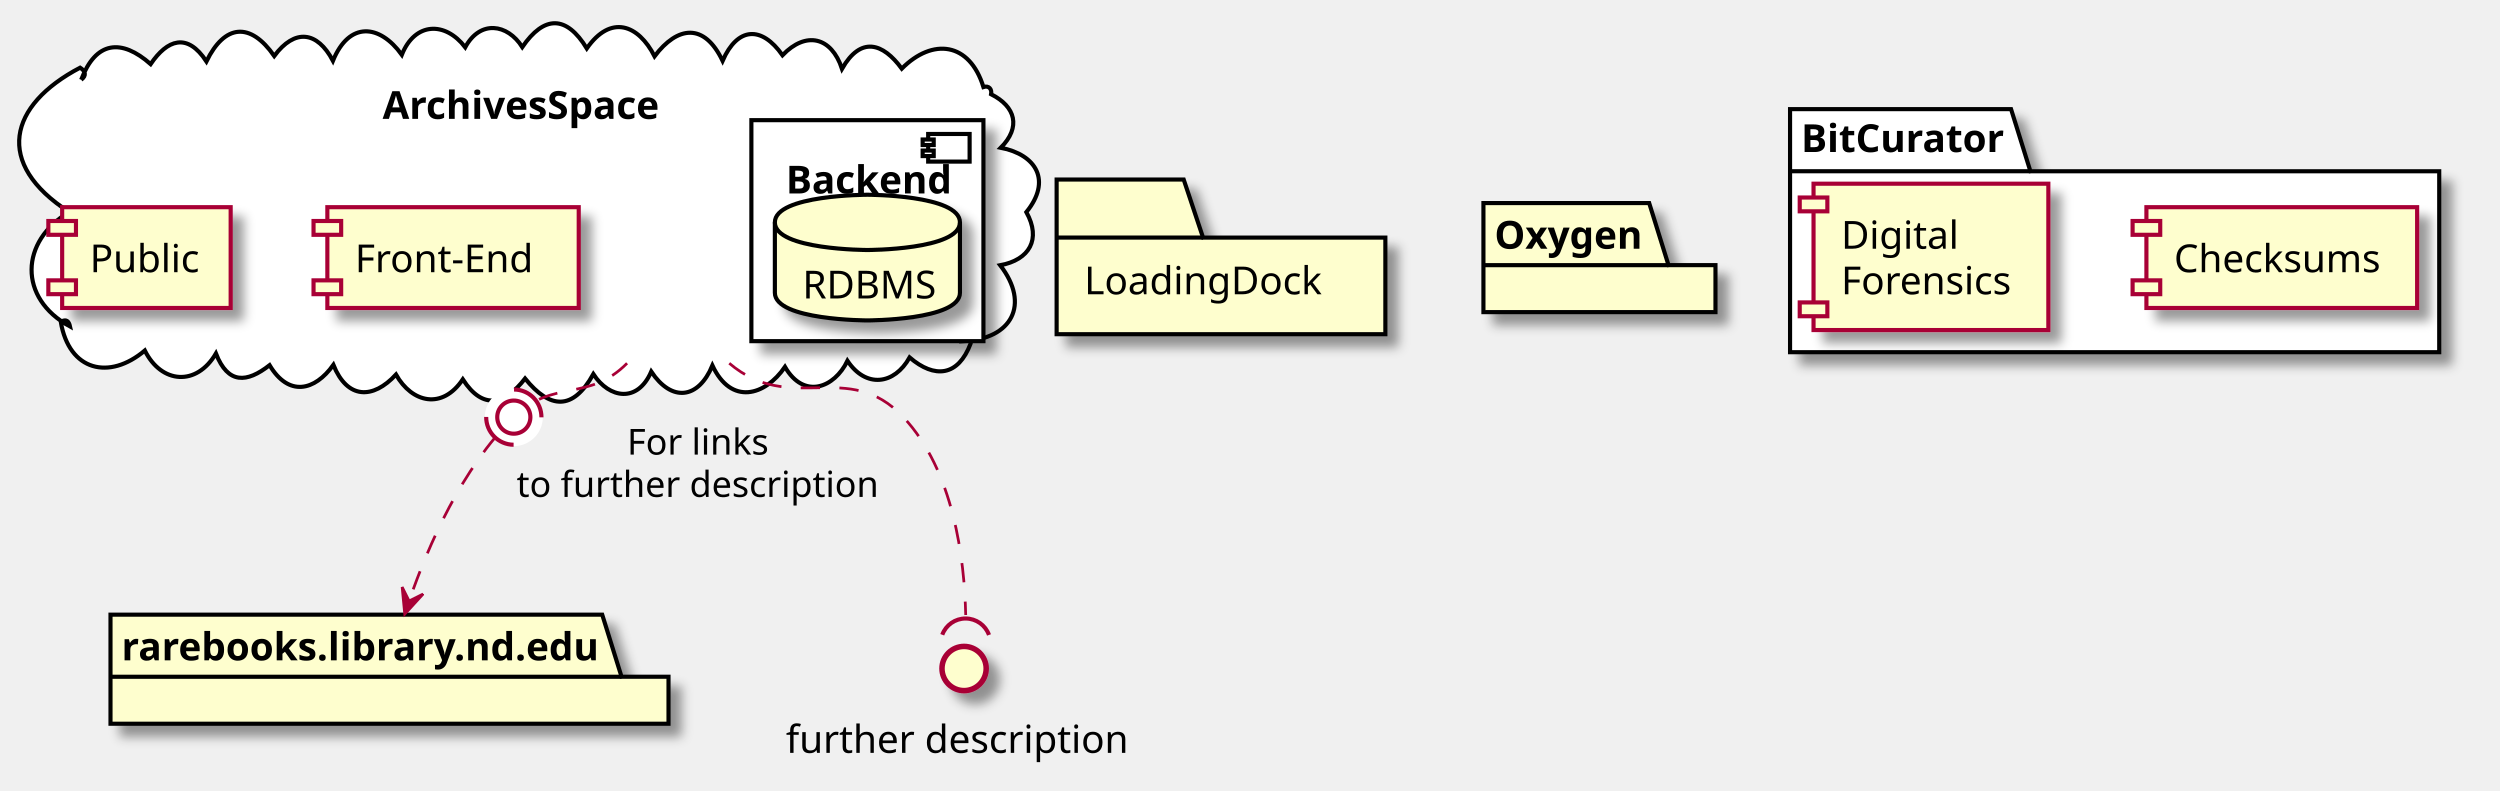
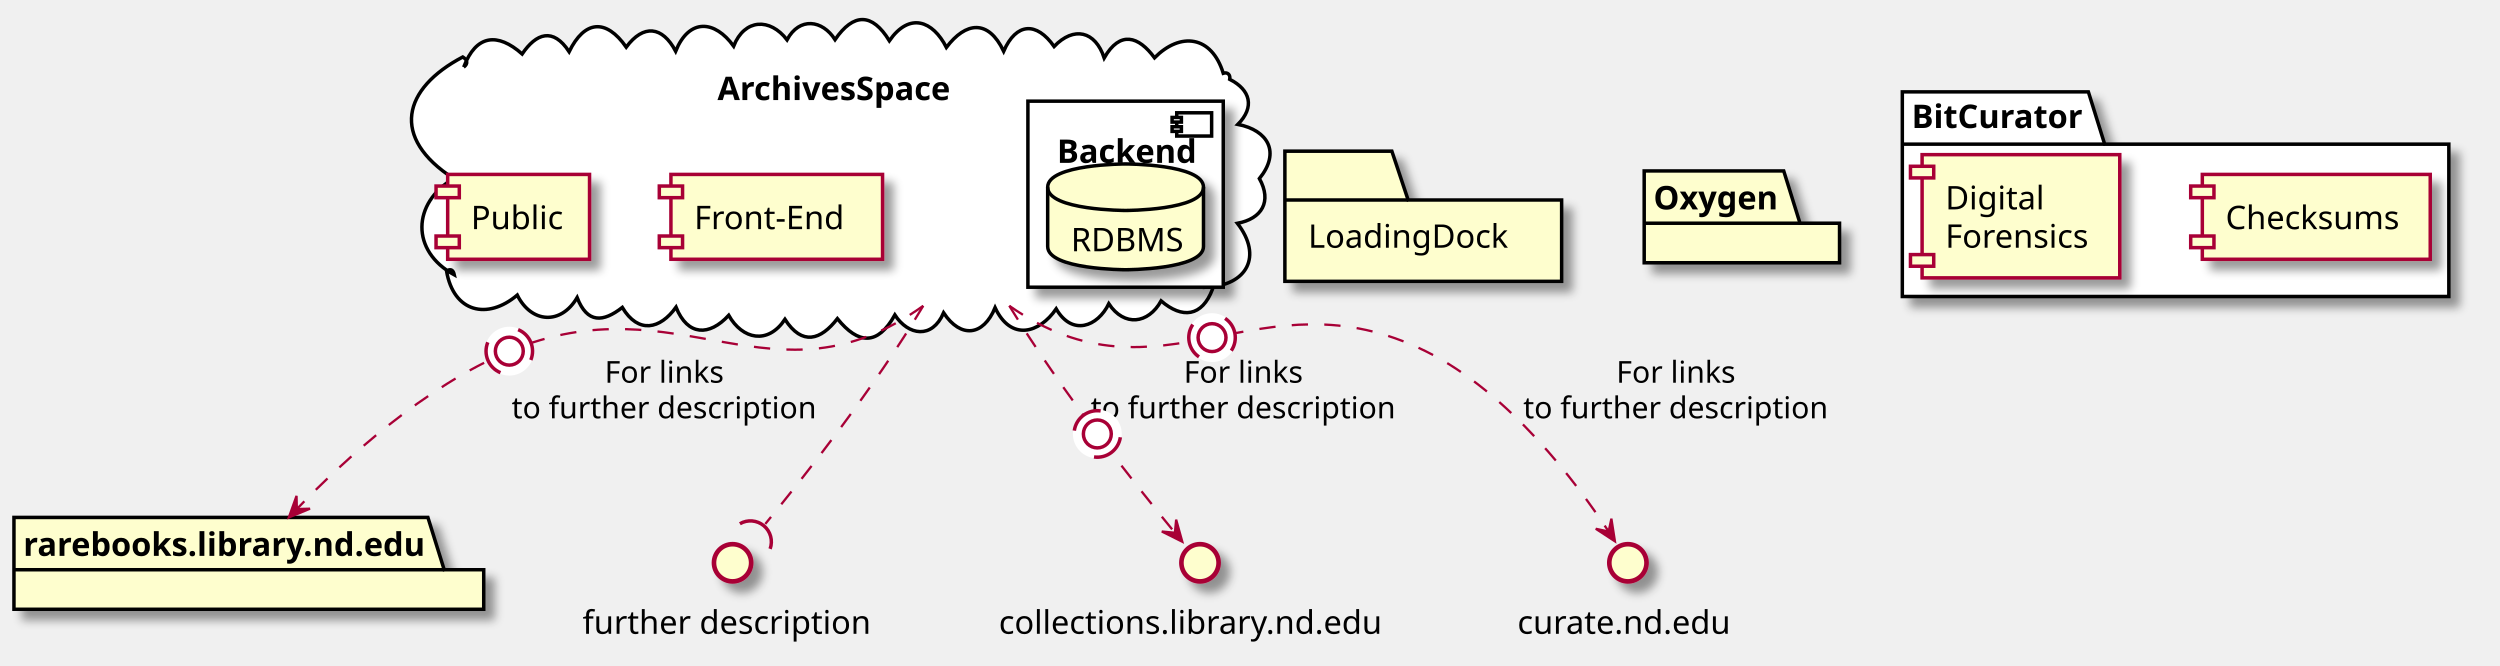
- <svg xmlns="http://www.w3.org/2000/svg" contentScriptType="application/ecmascript" contentStyleType="text/css" height="286px" preserveAspectRatio="none" style="width:905px;height:286px;" version="1.1" viewBox="0 0 905 286" width="905px" zoomAndPan="magnify">
+ <svg xmlns="http://www.w3.org/2000/svg" contentScriptType="application/ecmascript" contentStyleType="text/css" height="286px" preserveAspectRatio="none" style="width:1075px;height:286px;" version="1.1" viewBox="0 0 1075 286" width="1075px" zoomAndPan="magnify">
  <defs>
-     <filter height="300%" id="f3sjuils4r5ku" width="300%" x="-1" y="-1">
+     <filter height="300%" id="fnde1wecbz8qm" width="300%" x="-1" y="-1">
      <feGaussianBlur result="blurOut" stdDeviation="2.0" />
      <feColorMatrix in="blurOut" result="blurOut2" type="matrix" values="0 0 0 0 0 0 0 0 0 0 0 0 0 0 0 0 0 0 .4 0" />
      <feOffset dx="4.0" dy="4.0" in="blurOut2" result="blurOut3" />
      <feBlend in="SourceGraphic" in2="blurOut3" mode="normal" />
    </filter>
  </defs>
  <g>
-     <path d="M29.392,28.868 C34.694,14.831 43.965,13.886 54.527,23.206 C60.55,14.348 67.758,11.61 74.725,22.226 C81.344,8.718 90.583,7.825 99.277,20.262 C106.7,10.288 114.8,11.205 120.529,21.995 C126.399,7.67 137.368,8.655 145.459,19.822 C150.217,7.938 161.139,7.646 168.418,17.11 C173.789,7.174 183.634,8.524 189.071,17.036 C196.973,5.526 205.009,5.4 212.422,17.52 C221.098,5.117 231.055,8.846 236.951,20.37 C245.264,9.38 254.923,8.104 261.578,22.011 C267.005,9.706 275.683,9.228 283.265,19.984 C291.779,11.135 300.951,13.287 304.804,24.892 C311.651,13.01 319.553,15.5 326.444,24.847 C337.636,13.596 350.995,15.262 356,31.5 C357.974,30.862 359.137,32.264 358.782,34.109 C367.69,38.63 369.669,46.015 362.282,53.48 C375.229,56.025 380.76,65.438 371.541,76.788 C377.037,86.657 372.634,94.055 362.076,96.026 C373.073,110.276 366.171,122.657 349,123.5 C350.051,122.424 351.221,122.835 351.385,124.325 C346.847,136.316 338.348,137.16 329.281,129.392 C323.714,139.351 313.437,140.606 306.783,130.619 C302.015,140.45 291.038,144.684 284.164,132.814 C276.905,143.379 264.684,146.822 257.896,132.321 C252.784,144.524 243.189,145.658 235.749,134.53 C230.802,145.951 220.61,144.319 214.79,135.432 C207.343,148.781 199.102,148.142 190.074,137.029 C182.904,146.272 174.973,148.826 167.532,137.324 C160.139,148.381 149.209,145.941 143.346,135.594 C134.978,144.654 125.735,144.569 120.686,132.1 C113.856,141.594 104.512,143.724 97.587,132.204 C89.333,138.634 82.571,139.201 78.163,127.974 C71.145,139.929 58.431,138.964 52.423,126.891 C39.596,137.757 25.016,134.359 22,116.5 C23.993,115.327 24.937,116.264 25.358,118.199 C6.479,107.95 7.191,87.281 25.059,76.767 C-2.242,59.146 3.116,38.111 29,24.5 C30.905,25.7 31.465,27.311 29.392,28.868 " fill="#FFFFFF" style="stroke: #000000; stroke-width: 1.5;" />
-     <text fill="#000000" font-family="sans-serif" font-size="14" font-weight="bold" lengthAdjust="spacingAndGlyphs" textLength="101" x="138.5" y="43.035">ArchivesSpace</text>
-     <rect fill="#FFFFFF" filter="url(#f3sjuils4r5ku)" height="80" style="stroke: #000000; stroke-width: 1.5;" width="84" x="272" y="43.5" />
-     <rect fill="#FFFFFF" height="10" style="stroke: #000000; stroke-width: 1.5;" width="15" x="336" y="48.5" />
-     <rect fill="#FFFFFF" height="2" style="stroke: #000000; stroke-width: 1.5;" width="4" x="334" y="50.5" />
-     <rect fill="#FFFFFF" height="2" style="stroke: #000000; stroke-width: 1.5;" width="4" x="334" y="54.5" />
-     <text fill="#000000" font-family="sans-serif" font-size="14" font-weight="bold" lengthAdjust="spacingAndGlyphs" textLength="59" x="284.5" y="70.035">Backend</text>
-     <polygon fill="#FFFFFF" filter="url(#f3sjuils4r5ku)" points="648,39.5,728,39.5,735,61.988,883,61.988,883,127.5,648,127.5,648,39.5" style="stroke: #000000; stroke-width: 1.5;" />
-     <line style="stroke: #000000; stroke-width: 1.5;" x1="648" x2="735" y1="61.988" y2="61.988" />
-     <text fill="#000000" font-family="sans-serif" font-size="14" font-weight="bold" lengthAdjust="spacingAndGlyphs" textLength="74" x="652" y="55.035">BitCurator</text>
-     <rect fill="#FEFECE" filter="url(#f3sjuils4r5ku)" height="36.488" style="stroke: #A80036; stroke-width: 1.5;" width="91" x="118.5" y="75" />
-     <rect fill="#FEFECE" height="5" style="stroke: #A80036; stroke-width: 1.5;" width="10" x="113.5" y="80" />
-     <rect fill="#FEFECE" height="5" style="stroke: #A80036; stroke-width: 1.5;" width="10" x="113.5" y="101.488" />
-     <text fill="#000000" font-family="sans-serif" font-size="14" lengthAdjust="spacingAndGlyphs" textLength="71" x="128.5" y="98.535">Front-End</text>
-     <rect fill="#FEFECE" filter="url(#f3sjuils4r5ku)" height="36.488" style="stroke: #A80036; stroke-width: 1.5;" width="61" x="22.5" y="75" />
-     <rect fill="#FEFECE" height="5" style="stroke: #A80036; stroke-width: 1.5;" width="10" x="17.5" y="80" />
-     <rect fill="#FEFECE" height="5" style="stroke: #A80036; stroke-width: 1.5;" width="10" x="17.5" y="101.488" />
-     <text fill="#000000" font-family="sans-serif" font-size="14" lengthAdjust="spacingAndGlyphs" textLength="41" x="32.5" y="98.535">Public</text>
-     <path d="M280.5,80.5 C280.5,70.5 314,70.5 314,70.5 C314,70.5 347.5,70.5 347.5,80.5 L347.5,105.988 C347.5,115.988 314,115.988 314,115.988 C314,115.988 280.5,115.988 280.5,105.988 L280.5,80.5 " fill="#FEFECE" filter="url(#f3sjuils4r5ku)" style="stroke: #000000; stroke-width: 1.5;" />
-     <path d="M280.5,80.5 C280.5,90.5 314,90.5 314,90.5 C314,90.5 347.5,90.5 347.5,80.5 " fill="none" style="stroke: #000000; stroke-width: 1.5;" />
-     <text fill="#000000" font-family="sans-serif" font-size="14" lengthAdjust="spacingAndGlyphs" textLength="47" x="290.5" y="108.035">RDBMS</text>
-     <rect fill="#FEFECE" filter="url(#f3sjuils4r5ku)" height="36.488" style="stroke: #A80036; stroke-width: 1.5;" width="98" x="777" y="75" />
-     <rect fill="#FEFECE" height="5" style="stroke: #A80036; stroke-width: 1.5;" width="10" x="772" y="80" />
-     <rect fill="#FEFECE" height="5" style="stroke: #A80036; stroke-width: 1.5;" width="10" x="772" y="101.488" />
-     <text fill="#000000" font-family="sans-serif" font-size="14" lengthAdjust="spacingAndGlyphs" textLength="78" x="787" y="98.535">Checksums</text>
-     <rect fill="#FEFECE" filter="url(#f3sjuils4r5ku)" height="52.977" style="stroke: #A80036; stroke-width: 1.5;" width="85" x="656.5" y="66.5" />
-     <rect fill="#FEFECE" height="5" style="stroke: #A80036; stroke-width: 1.5;" width="10" x="651.5" y="71.5" />
-     <rect fill="#FEFECE" height="5" style="stroke: #A80036; stroke-width: 1.5;" width="10" x="651.5" y="109.477" />
-     <text fill="#000000" font-family="sans-serif" font-size="14" lengthAdjust="spacingAndGlyphs" textLength="44" x="666.5" y="90.035">Digital</text>
-     <text fill="#000000" font-family="sans-serif" font-size="14" lengthAdjust="spacingAndGlyphs" textLength="65" x="666.5" y="106.523">Forensics</text>
-     <polygon fill="#FEFECE" filter="url(#f3sjuils4r5ku)" points="40,222.5,218,222.5,225,244.988,242,244.988,242,261.988,40,261.988,40,222.5" style="stroke: #000000; stroke-width: 1.5;" />
-     <line style="stroke: #000000; stroke-width: 1.5;" x1="40" x2="225" y1="244.988" y2="244.988" />
-     <text fill="#000000" font-family="sans-serif" font-size="14" font-weight="bold" lengthAdjust="spacingAndGlyphs" textLength="172" x="44" y="239.035">rarebooks.library.nd.edu</text>
-     <ellipse cx="349" cy="242" fill="#FEFECE" filter="url(#f3sjuils4r5ku)" rx="8" ry="8" style="stroke: #A80036; stroke-width: 2.0;" />
-     <text fill="#000000" font-family="sans-serif" font-size="14" lengthAdjust="spacingAndGlyphs" textLength="129" x="284.5" y="272.535">further description</text>
-     <polygon fill="#FEFECE" filter="url(#f3sjuils4r5ku)" points="382.5,65,428.5,65,435.5,86,501.5,86,501.5,120.977,382.5,120.977,382.5,65" style="stroke: #000000; stroke-width: 1.5;" />
-     <line style="stroke: #000000; stroke-width: 1.5;" x1="382.5" x2="435.5" y1="86" y2="86" />
-     <text fill="#000000" font-family="sans-serif" font-size="14" lengthAdjust="spacingAndGlyphs" textLength="89" x="392.5" y="106.535">LoadingDock</text>
-     <polygon fill="#FEFECE" filter="url(#f3sjuils4r5ku)" points="537,73.5,597,73.5,604,95.988,621,95.988,621,112.988,537,112.988,537,73.5" style="stroke: #000000; stroke-width: 1.5;" />
-     <line style="stroke: #000000; stroke-width: 1.5;" x1="537" x2="604" y1="95.988" y2="95.988" />
-     <text fill="#000000" font-family="sans-serif" font-size="14" font-weight="bold" lengthAdjust="spacingAndGlyphs" textLength="54" x="541" y="90.035">Oxygen</text>
-     <path d="M227,131.5 C212.779,145.815 200.377,136.841 186,151 C167.246,169.469 155.059,197.359 148.159,217.393 " fill="none" id="ArchivesSpace-&gt;rarebooks.library.nd.edu" style="stroke: #A80036; stroke-width: 1.0; stroke-dasharray: 7.0,7.0;" />
-     <polygon fill="#A80036" points="146.518,222.306,153.163,215.037,148.102,217.564,145.575,212.502,146.518,222.306" style="stroke: #A80036; stroke-width: 1.0;" />
-     <text fill="#000000" font-family="sans-serif" font-size="13" lengthAdjust="spacingAndGlyphs" textLength="55" x="227" y="164.568">For links</text>
-     <text fill="#000000" font-family="sans-serif" font-size="13" lengthAdjust="spacingAndGlyphs" textLength="135" x="187" y="179.879">to further description</text>
-     <ellipse cx="186" cy="151" fill="#FFFFFF" rx="10" ry="10" style="stroke: #FFFFFF; stroke-width: 1.0;" />
-     <path d="M176,150.923 A10,10 0 0 0 185.923 161" fill="#FFFFFF" style="stroke: #A80036; stroke-width: 1.5;" />
-     <path d="M196,151.077 A10,10 0 0 0 186.077 141" fill="#FFFFFF" style="stroke: #A80036; stroke-width: 1.5;" />
-     <ellipse cx="186" cy="151" fill="#FFFFFF" rx="6" ry="6" style="stroke: #A80036; stroke-width: 1.5;" />
-     <path d="M264,131.5 C286.299,150.523 306.937,129.632 327,151 C345.221,170.405 349.132,202.224 349.586,222.632 " fill="none" id="ArchivesSpace-&gt;FurtherDescription" style="stroke: #A80036; stroke-width: 1.0; stroke-dasharray: 7.0,7.0;" />
-     <path d="M358.013,229.855 A9,9 0 0 0 341.099 229.784" fill="none" style="stroke: #A80036; stroke-width: 1.5;" />
+     <path d="M199.392,28.868 C204.694,14.831 213.964,13.886 224.527,23.206 C230.55,14.348 237.758,11.61 244.726,22.226 C251.344,8.718 260.583,7.825 269.277,20.262 C276.7,10.288 284.8,11.205 290.529,21.995 C296.399,7.67 307.368,8.655 315.459,19.822 C320.217,7.938 331.139,7.646 338.418,17.11 C343.789,7.174 353.634,8.524 359.071,17.036 C366.973,5.526 375.009,5.4 382.422,17.52 C391.098,5.117 401.055,8.846 406.951,20.37 C415.264,9.38 424.923,8.104 431.578,22.011 C437.005,9.706 445.683,9.228 453.265,19.984 C461.779,11.135 470.951,13.287 474.804,24.892 C481.651,13.01 489.553,15.5 496.444,24.847 C507.636,13.596 520.995,15.262 526,31.5 C527.974,30.862 529.137,32.264 528.782,34.109 C537.69,38.63 539.669,46.015 532.282,53.48 C545.229,56.025 550.76,65.438 541.541,76.788 C547.037,86.657 542.634,94.055 532.076,96.026 C543.073,110.276 536.171,122.657 519,123.5 C520.052,122.424 521.221,122.835 521.385,124.325 C516.847,136.316 508.348,137.16 499.281,129.392 C493.714,139.351 483.437,140.606 476.783,130.619 C472.015,140.45 461.038,144.684 454.164,132.814 C446.905,143.379 434.684,146.822 427.896,132.321 C422.784,144.524 413.189,145.658 405.748,134.53 C400.802,145.951 390.61,144.319 384.79,135.432 C377.343,148.781 369.102,148.142 360.074,137.029 C352.904,146.272 344.973,148.826 337.532,137.324 C330.139,148.381 319.209,145.941 313.346,135.594 C304.978,144.654 295.735,144.569 290.686,132.1 C283.856,141.594 274.512,143.724 267.587,132.204 C259.333,138.634 252.571,139.201 248.163,127.974 C241.145,139.929 228.431,138.964 222.423,126.891 C209.596,137.757 195.016,134.359 192,116.5 C193.993,115.327 194.937,116.264 195.357,118.199 C176.479,107.95 177.191,87.281 195.059,76.767 C167.758,59.146 173.116,38.111 199,24.5 C200.905,25.7 201.465,27.311 199.392,28.868 " fill="#FFFFFF" style="stroke: #000000; stroke-width: 1.5;" />
+     <text fill="#000000" font-family="sans-serif" font-size="14" font-weight="bold" lengthAdjust="spacingAndGlyphs" textLength="101" x="308.5" y="43.035">ArchivesSpace</text>
+     <rect fill="#FFFFFF" filter="url(#fnde1wecbz8qm)" height="80" style="stroke: #000000; stroke-width: 1.5;" width="84" x="442" y="43.5" />
+     <rect fill="#FFFFFF" height="10" style="stroke: #000000; stroke-width: 1.5;" width="15" x="506" y="48.5" />
+     <rect fill="#FFFFFF" height="2" style="stroke: #000000; stroke-width: 1.5;" width="4" x="504" y="50.5" />
+     <rect fill="#FFFFFF" height="2" style="stroke: #000000; stroke-width: 1.5;" width="4" x="504" y="54.5" />
+     <text fill="#000000" font-family="sans-serif" font-size="14" font-weight="bold" lengthAdjust="spacingAndGlyphs" textLength="59" x="454.5" y="70.035">Backend</text>
+     <polygon fill="#FFFFFF" filter="url(#fnde1wecbz8qm)" points="818,39.5,898,39.5,905,61.988,1053,61.988,1053,127.5,818,127.5,818,39.5" style="stroke: #000000; stroke-width: 1.5;" />
+     <line style="stroke: #000000; stroke-width: 1.5;" x1="818" x2="905" y1="61.988" y2="61.988" />
+     <text fill="#000000" font-family="sans-serif" font-size="14" font-weight="bold" lengthAdjust="spacingAndGlyphs" textLength="74" x="822" y="55.035">BitCurator</text>
+     <rect fill="#FEFECE" filter="url(#fnde1wecbz8qm)" height="36.488" style="stroke: #A80036; stroke-width: 1.5;" width="91" x="288.5" y="75" />
+     <rect fill="#FEFECE" height="5" style="stroke: #A80036; stroke-width: 1.5;" width="10" x="283.5" y="80" />
+     <rect fill="#FEFECE" height="5" style="stroke: #A80036; stroke-width: 1.5;" width="10" x="283.5" y="101.488" />
+     <text fill="#000000" font-family="sans-serif" font-size="14" lengthAdjust="spacingAndGlyphs" textLength="71" x="298.5" y="98.535">Front-End</text>
+     <rect fill="#FEFECE" filter="url(#fnde1wecbz8qm)" height="36.488" style="stroke: #A80036; stroke-width: 1.5;" width="61" x="192.5" y="75" />
+     <rect fill="#FEFECE" height="5" style="stroke: #A80036; stroke-width: 1.5;" width="10" x="187.5" y="80" />
+     <rect fill="#FEFECE" height="5" style="stroke: #A80036; stroke-width: 1.5;" width="10" x="187.5" y="101.488" />
+     <text fill="#000000" font-family="sans-serif" font-size="14" lengthAdjust="spacingAndGlyphs" textLength="41" x="202.5" y="98.535">Public</text>
+     <path d="M450.5,80.5 C450.5,70.5 484,70.5 484,70.5 C484,70.5 517.5,70.5 517.5,80.5 L517.5,105.988 C517.5,115.988 484,115.988 484,115.988 C484,115.988 450.5,115.988 450.5,105.988 L450.5,80.5 " fill="#FEFECE" filter="url(#fnde1wecbz8qm)" style="stroke: #000000; stroke-width: 1.5;" />
+     <path d="M450.5,80.5 C450.5,90.5 484,90.5 484,90.5 C484,90.5 517.5,90.5 517.5,80.5 " fill="none" style="stroke: #000000; stroke-width: 1.5;" />
+     <text fill="#000000" font-family="sans-serif" font-size="14" lengthAdjust="spacingAndGlyphs" textLength="47" x="460.5" y="108.035">RDBMS</text>
+     <rect fill="#FEFECE" filter="url(#fnde1wecbz8qm)" height="36.488" style="stroke: #A80036; stroke-width: 1.5;" width="98" x="947" y="75" />
+     <rect fill="#FEFECE" height="5" style="stroke: #A80036; stroke-width: 1.5;" width="10" x="942" y="80" />
+     <rect fill="#FEFECE" height="5" style="stroke: #A80036; stroke-width: 1.5;" width="10" x="942" y="101.488" />
+     <text fill="#000000" font-family="sans-serif" font-size="14" lengthAdjust="spacingAndGlyphs" textLength="78" x="957" y="98.535">Checksums</text>
+     <rect fill="#FEFECE" filter="url(#fnde1wecbz8qm)" height="52.977" style="stroke: #A80036; stroke-width: 1.5;" width="85" x="826.5" y="66.5" />
+     <rect fill="#FEFECE" height="5" style="stroke: #A80036; stroke-width: 1.5;" width="10" x="821.5" y="71.5" />
+     <rect fill="#FEFECE" height="5" style="stroke: #A80036; stroke-width: 1.5;" width="10" x="821.5" y="109.477" />
+     <text fill="#000000" font-family="sans-serif" font-size="14" lengthAdjust="spacingAndGlyphs" textLength="44" x="836.5" y="90.035">Digital</text>
+     <text fill="#000000" font-family="sans-serif" font-size="14" lengthAdjust="spacingAndGlyphs" textLength="65" x="836.5" y="106.523">Forensics</text>
+     <polygon fill="#FEFECE" filter="url(#fnde1wecbz8qm)" points="6,222.5,184,222.5,191,244.988,208,244.988,208,261.988,6,261.988,6,222.5" style="stroke: #000000; stroke-width: 1.5;" />
+     <line style="stroke: #000000; stroke-width: 1.5;" x1="6" x2="191" y1="244.988" y2="244.988" />
+     <text fill="#000000" font-family="sans-serif" font-size="14" font-weight="bold" lengthAdjust="spacingAndGlyphs" textLength="172" x="10" y="239.035">rarebooks.library.nd.edu</text>
+     <ellipse cx="315" cy="242" fill="#FEFECE" filter="url(#fnde1wecbz8qm)" rx="8" ry="8" style="stroke: #A80036; stroke-width: 2.0;" />
+     <text fill="#000000" font-family="sans-serif" font-size="14" lengthAdjust="spacingAndGlyphs" textLength="129" x="250.5" y="272.535">further description</text>
+     <polygon fill="#FEFECE" filter="url(#fnde1wecbz8qm)" points="552.5,65,598.5,65,605.5,86,671.5,86,671.5,120.977,552.5,120.977,552.5,65" style="stroke: #000000; stroke-width: 1.5;" />
+     <line style="stroke: #000000; stroke-width: 1.5;" x1="552.5" x2="605.5" y1="86" y2="86" />
+     <text fill="#000000" font-family="sans-serif" font-size="14" lengthAdjust="spacingAndGlyphs" textLength="89" x="562.5" y="106.535">LoadingDock</text>
+     <polygon fill="#FEFECE" filter="url(#fnde1wecbz8qm)" points="707,73.5,767,73.5,774,95.988,791,95.988,791,112.988,707,112.988,707,73.5" style="stroke: #000000; stroke-width: 1.5;" />
+     <line style="stroke: #000000; stroke-width: 1.5;" x1="707" x2="774" y1="95.988" y2="95.988" />
+     <text fill="#000000" font-family="sans-serif" font-size="14" font-weight="bold" lengthAdjust="spacingAndGlyphs" textLength="54" x="711" y="90.035">Oxygen</text>
+     <ellipse cx="516" cy="242" fill="#FEFECE" filter="url(#fnde1wecbz8qm)" rx="8" ry="8" style="stroke: #A80036; stroke-width: 2.0;" />
+     <text fill="#000000" font-family="sans-serif" font-size="14" lengthAdjust="spacingAndGlyphs" textLength="173" x="429.5" y="272.535">collections.library.nd.edu</text>
+     <ellipse cx="700" cy="242" fill="#FEFECE" filter="url(#fnde1wecbz8qm)" rx="8" ry="8" style="stroke: #A80036; stroke-width: 2.0;" />
+     <text fill="#000000" font-family="sans-serif" font-size="14" lengthAdjust="spacingAndGlyphs" textLength="95" x="652.5" y="272.535">curate.nd.edu</text>
+     <path d="M397,131.5 C332.288,177.825 292.434,120.323 219,151 C182.505,166.246 148.429,197.294 127.667,218.857 " fill="none" id="ArchivesSpace-&gt;rarebooks.library.nd.edu" style="stroke: #A80036; stroke-width: 1.0; stroke-dasharray: 7.0,7.0;" />
+     <polygon fill="#A80036" points="124.2,222.499,133.303,218.739,127.647,218.878,127.508,213.223,124.2,222.499" style="stroke: #A80036; stroke-width: 1.0;" />
+     <text fill="#000000" font-family="sans-serif" font-size="13" lengthAdjust="spacingAndGlyphs" textLength="55" x="260" y="164.568">For links</text>
+     <text fill="#000000" font-family="sans-serif" font-size="13" lengthAdjust="spacingAndGlyphs" textLength="135" x="220" y="179.879">to further description</text>
+     <ellipse cx="219" cy="151" fill="#FFFFFF" rx="10" ry="10" style="stroke: #FFFFFF; stroke-width: 1.0;" />
+     <path d="M209.75,147.201 A10,10 0 0 0 215.201 160.25" fill="#FFFFFF" style="stroke: #A80036; stroke-width: 1.5;" />
+     <path d="M228.25,154.799 A10,10 0 0 0 222.799 141.75" fill="#FFFFFF" style="stroke: #A80036; stroke-width: 1.5;" />
+     <ellipse cx="219" cy="151" fill="#FFFFFF" rx="6" ry="6" style="stroke: #A80036; stroke-width: 1.5;" />
+     <path d="M434,131.5 C456.674,168.612 488.568,208.822 505.102,228.956 " fill="none" id="ArchivesSpace-&gt;collections.library.nd.edu" style="stroke: #A80036; stroke-width: 1.0; stroke-dasharray: 7.0,7.0;" />
+     <polygon fill="#A80036" points="508.388,232.939,505.746,223.451,505.206,229.082,499.575,228.542,508.388,232.939" style="stroke: #A80036; stroke-width: 1.0;" />
+     <text fill="#000000" font-family="sans-serif" font-size="13" lengthAdjust="spacingAndGlyphs" textLength="55" x="509" y="164.568">For links</text>
+     <text fill="#000000" font-family="sans-serif" font-size="13" lengthAdjust="spacingAndGlyphs" textLength="135" x="469" y="179.879">to further description</text>
+     <ellipse cx="471.853" cy="186.595" fill="#FFFFFF" rx="10" ry="10" style="stroke: #FFFFFF; stroke-width: 1.0;" />
+     <path d="M470.427,196.493 A10,10 0 0 0 481.751 188.021" fill="#FFFFFF" style="stroke: #A80036; stroke-width: 1.5;" />
+     <path d="M473.279,176.697 A10,10 0 0 0 461.955 185.169" fill="#FFFFFF" style="stroke: #A80036; stroke-width: 1.5;" />
+     <ellipse cx="471.853" cy="186.595" fill="#FFFFFF" rx="6" ry="6" style="stroke: #A80036; stroke-width: 1.5;" />
+     <path d="M434,131.5 C499.573,177.373 541.228,115.603 613,151 C648.902,168.707 677.963,207.654 691.596,228.388 " fill="none" id="ArchivesSpace-&gt;curate.nd.edu" style="stroke: #A80036; stroke-width: 1.0; stroke-dasharray: 7.0,7.0;" />
+     <polygon fill="#A80036" points="694.42,232.762,692.899,223.032,691.708,228.562,686.178,227.371,694.42,232.762" style="stroke: #A80036; stroke-width: 1.0;" />
+     <text fill="#000000" font-family="sans-serif" font-size="13" lengthAdjust="spacingAndGlyphs" textLength="55" x="695" y="164.568">For links</text>
+     <text fill="#000000" font-family="sans-serif" font-size="13" lengthAdjust="spacingAndGlyphs" textLength="135" x="655" y="179.879">to further description</text>
+     <ellipse cx="521.176" cy="145.178" fill="#FFFFFF" rx="10" ry="10" style="stroke: #FFFFFF; stroke-width: 1.0;" />
+     <path d="M529.451,150.793 A10,10 0 0 0 526.79 136.903" fill="#FFFFFF" style="stroke: #A80036; stroke-width: 1.5;" />
+     <path d="M512.9,139.564 A10,10 0 0 0 515.561 153.453" fill="#FFFFFF" style="stroke: #A80036; stroke-width: 1.5;" />
+     <ellipse cx="521.176" cy="145.178" fill="#FFFFFF" rx="6" ry="6" style="stroke: #A80036; stroke-width: 1.5;" />
+     <path d="M397,131.5 C376.024,166.662 346.382,204.27 329.078,225.289 " fill="none" id="ArchivesSpace-&gt;FurtherDescription" style="stroke: #A80036; stroke-width: 1.0; stroke-dasharray: 7.0,7.0;" />
+     <path d="M331.155,236.021 A9,9 0 0 0 318.147 225.209" fill="none" style="stroke: #A80036; stroke-width: 1.5;" />
  </g>
</svg>
